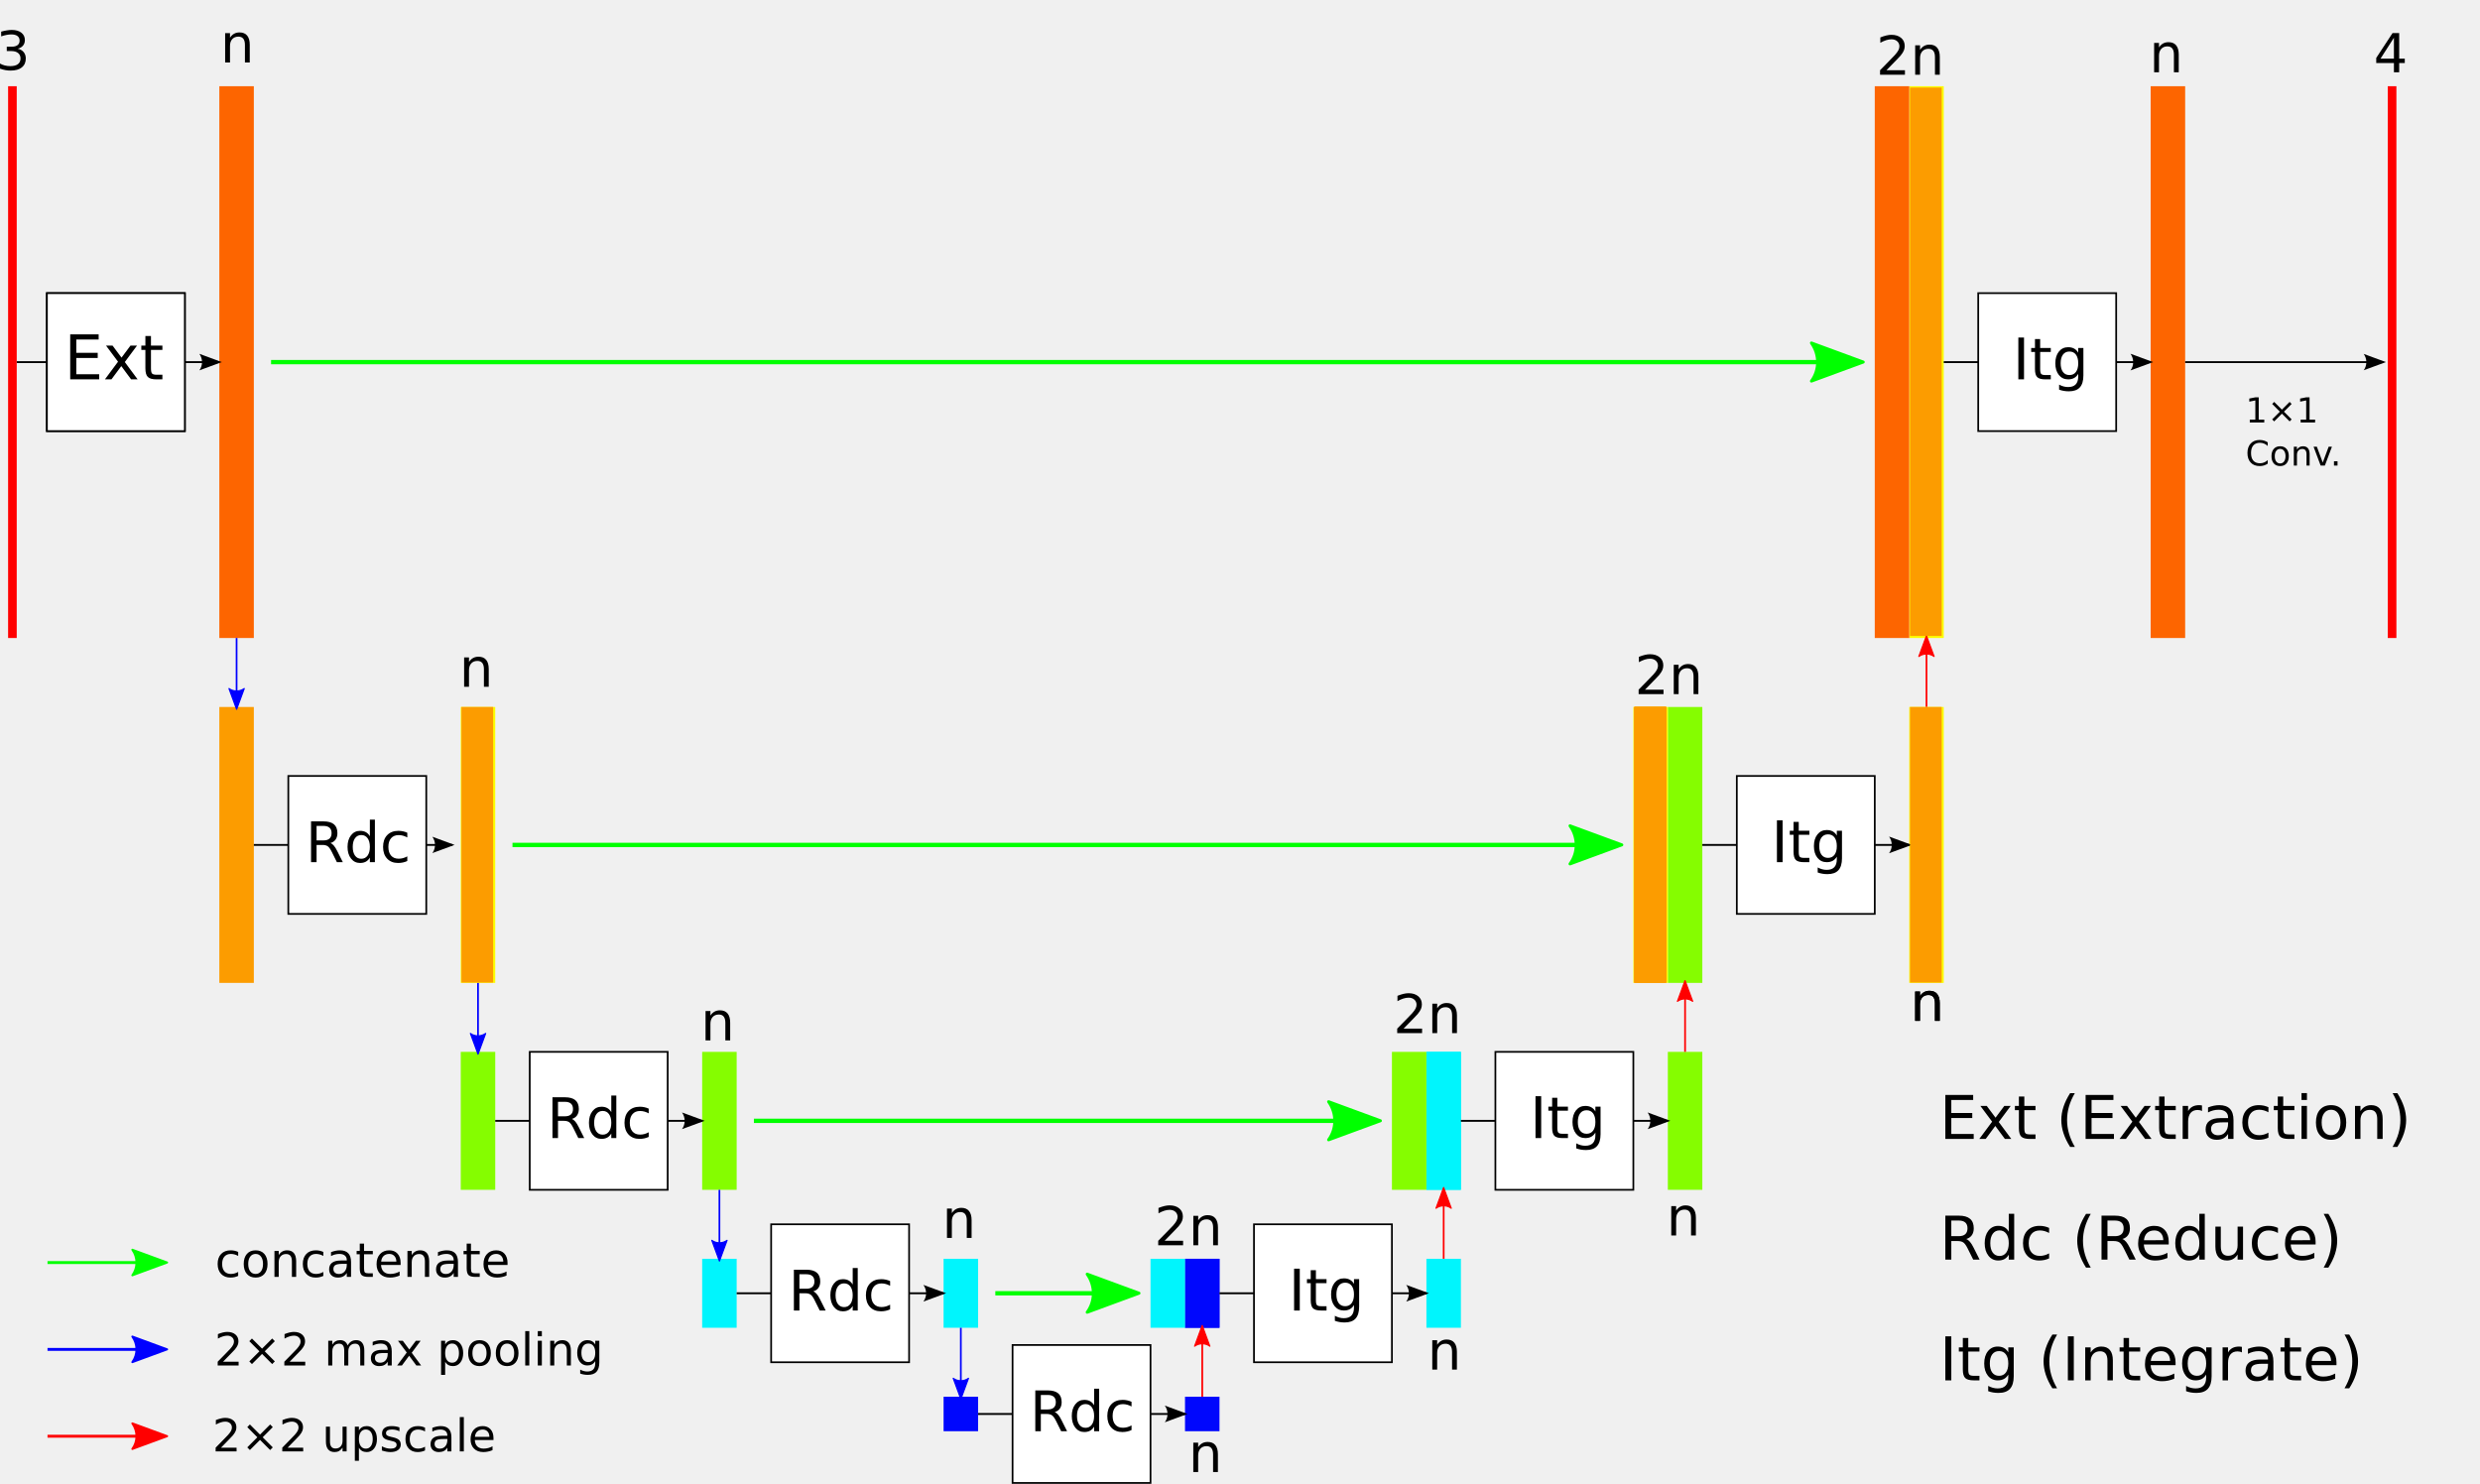
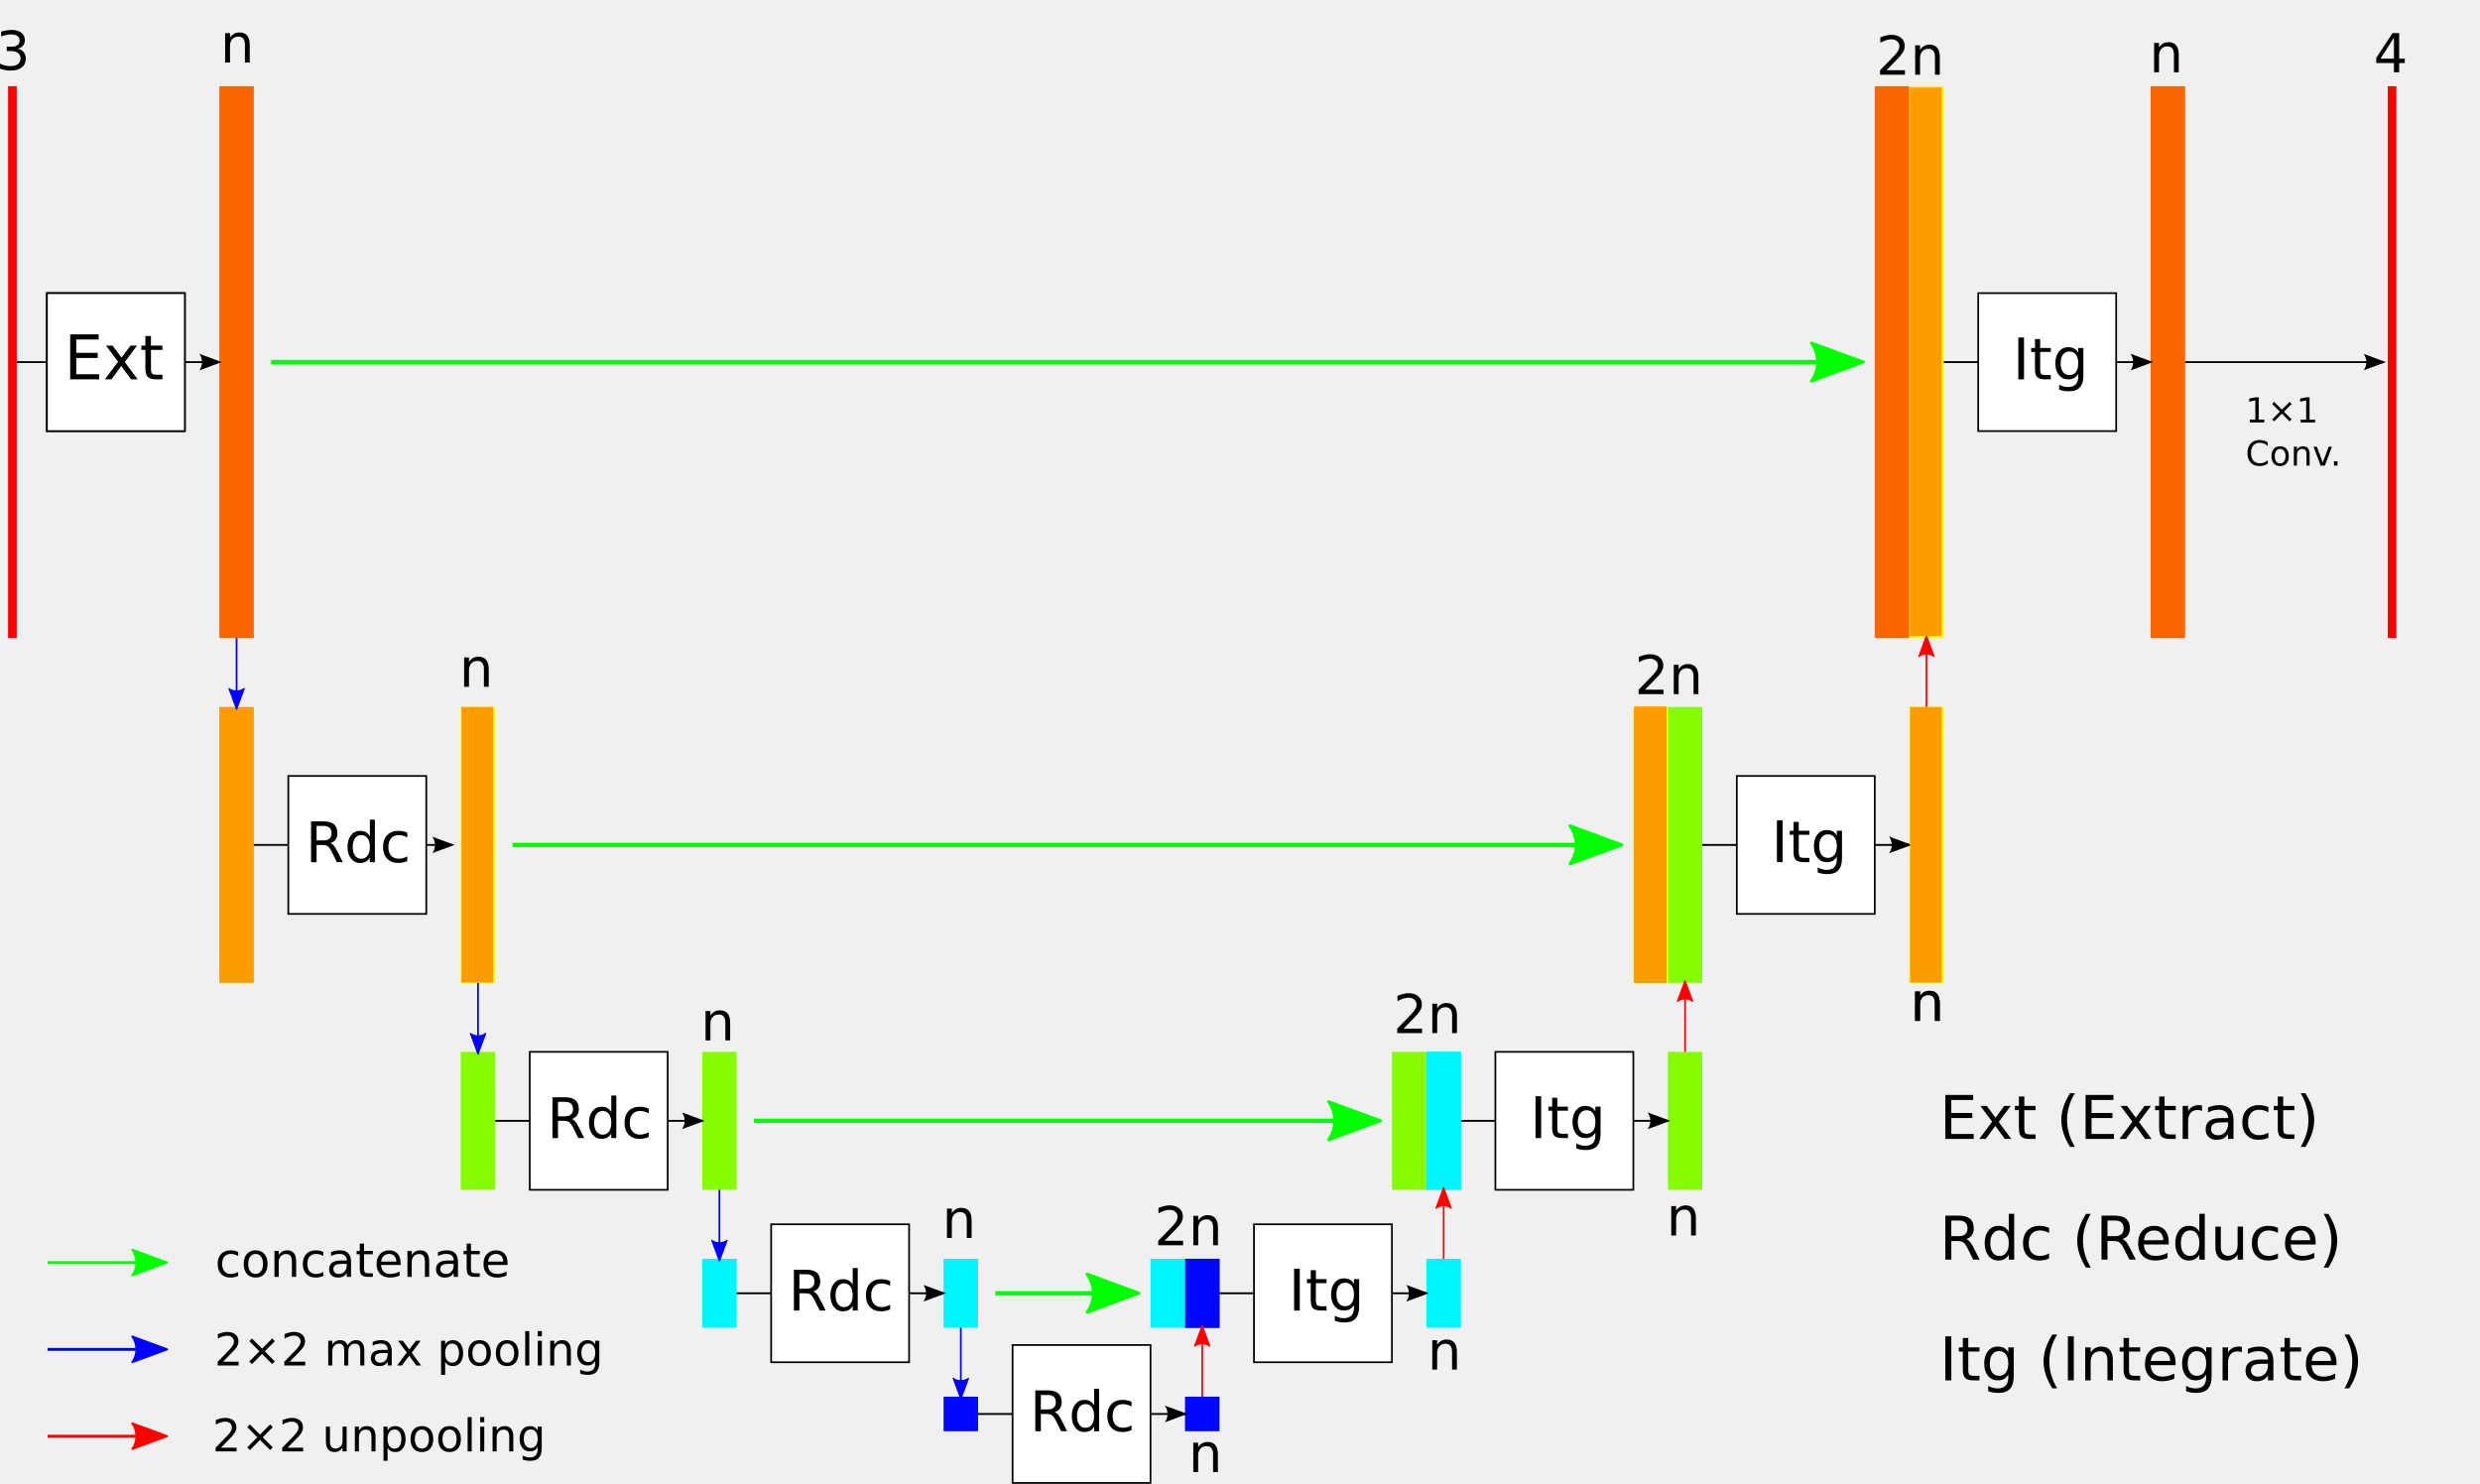
<svg xmlns="http://www.w3.org/2000/svg" width="2876.364" height="1721" id="svg2" version="1.1">
  <defs id="defs4">
    <marker orient="auto" refY="0" refX="0" id="Arrow2Lend" style="overflow:visible">
      <path id="path3682" style="font-size:12px;fill-rule:evenodd;stroke-width:0.625;stroke-linejoin:round" d="M 8.719,4.034 -2.207,0.016 8.719,-4.002 c -1.745,2.372 -1.735,5.617 -6e-7,8.035 z" transform="matrix(-1.1,0,0,-1.1,-1.1,0)" />
    </marker>
    <marker orient="auto" refY="0" refX="0" id="Arrow1Lend" style="overflow:visible">
      <path id="path3664" d="M 0,0 5,-5 -12.5,0 5,5 0,0 z" style="fill-rule:evenodd;stroke:#000000;stroke-width:1pt;marker-start:none" transform="matrix(-0.8,0,0,-0.8,-10,0)" />
    </marker>
    <marker orient="auto" refY="0" refX="0" id="Arrow2Lendi" style="overflow:visible">
      <path id="path4302" style="font-size:12px;fill:#00ff00;fill-rule:evenodd;stroke:#00ff00;stroke-width:0.625;stroke-linejoin:round" d="M 8.719,4.034 -2.207,0.016 8.719,-4.002 c -1.745,2.372 -1.735,5.617 -6e-7,8.035 z" transform="matrix(-1.1,0,0,-1.1,-1.1,0)" />
    </marker>
    <marker orient="auto" refY="0" refX="0" id="Arrow2Lend8" style="overflow:visible">
      <path id="path4651" style="font-size:12px;fill:#00ff00;fill-rule:evenodd;stroke:#00ff00;stroke-width:0.625;stroke-linejoin:round" d="M 8.719,4.034 -2.207,0.016 8.719,-4.002 c -1.745,2.372 -1.735,5.617 -6e-7,8.035 z" transform="matrix(-1.1,0,0,-1.1,-1.1,0)" />
    </marker>
    <marker orient="auto" refY="0" refX="0" id="Arrow2LendI" style="overflow:visible">
      <path id="path7470" style="font-size:12px;fill:#0000ff;fill-rule:evenodd;stroke:#0000ff;stroke-width:0.625;stroke-linejoin:round" d="M 8.719,4.034 -2.207,0.016 8.719,-4.002 c -1.745,2.372 -1.735,5.617 -6e-7,8.035 z" transform="matrix(-1.1,0,0,-1.1,-1.1,0)" />
    </marker>
    <marker orient="auto" refY="0" refX="0" id="Arrow2LendE" style="overflow:visible">
      <path id="path7787" style="font-size:12px;fill:#ff0000;fill-rule:evenodd;stroke:#ff0000;stroke-width:0.625;stroke-linejoin:round" d="M 8.719,4.034 -2.207,0.016 8.719,-4.002 c -1.745,2.372 -1.735,5.617 -6e-7,8.035 z" transform="matrix(-1.1,0,0,-1.1,-1.1,0)" />
    </marker>
    <marker orient="auto" refY="0" refX="0" id="Arrow2LendY" style="overflow:visible">
      <path id="path8246" style="font-size:12px;fill:#00ff00;fill-rule:evenodd;stroke:#00ff00;stroke-width:0.625;stroke-linejoin:round" d="M 8.719,4.034 -2.207,0.016 8.719,-4.002 c -1.745,2.372 -1.735,5.617 -6e-7,8.035 z" transform="matrix(-1.1,0,0,-1.1,-1.1,0)" />
    </marker>
  </defs>
  <g transform="translate(1014.395,-1192.362)" id="layer1">
    <rect style="fill:#fd6500;fill-opacity:1;stroke:none" id="rect2820" width="40" height="640" x="-760" y="1292.362" />
    <rect style="fill:#fc9c00;fill-opacity:1;stroke:none" id="rect3594" width="40" height="320" x="-760" y="2012.362" />
    <rect y="2012.362" x="-480" height="320" width="40" id="rect3596" style="fill:#fcfd00;fill-opacity:1;stroke:none" />
    <rect style="fill:#85fd00;fill-opacity:1;stroke:none" id="rect3598" width="40" height="160" x="-480" y="2412.362" />
    <rect y="2412.362" x="-200" height="160" width="40" id="rect3600" style="fill:#85fd00;fill-opacity:1;stroke:none" />
    <rect style="fill:#00f5fd;fill-opacity:1;stroke:none" id="rect3602" width="40" height="80" x="-200" y="2652.362" />
    <rect y="2652.362" x="80" height="80" width="40" id="rect3604" style="fill:#00f5fd;fill-opacity:1;stroke:none" />
    <rect style="fill:#0007fd;fill-opacity:1;stroke:none" id="rect3608" width="40" height="40" x="80" y="2812.362" />
    <rect y="2812.362" x="360" height="40" width="40" id="rect3610" style="fill:#0007fd;fill-opacity:1;stroke:none" />
    <rect style="fill:#0007fd;fill-opacity:1;stroke:none" id="rect3612" width="40" height="80" x="360" y="2652.362" />
    <rect y="2652.362" x="360" height="80" width="40" id="rect3614" style="fill:#0007fd;fill-opacity:1;stroke:none" />
    <rect style="fill:#00f5fd;fill-opacity:1;stroke:none" id="rect3616" width="40" height="80" x="320" y="2652.362" />
    <rect y="2652.362" x="640" height="80" width="40" id="rect3618" style="fill:#00f5fd;fill-opacity:1;stroke:none" />
    <rect style="fill:#00f5fd;fill-opacity:1;stroke:none" id="rect3620" width="40" height="160" x="640" y="2412.362" />
    <rect y="2412.362" x="640" height="160" width="40" id="rect3622" style="fill:#00f5fd;fill-opacity:1;stroke:none" />
    <rect style="fill:#85fd00;fill-opacity:1;stroke:none" id="rect3624" width="40" height="160" x="600" y="2412.362" />
    <rect y="2412.362" x="920" height="160" width="40" id="rect3626" style="fill:#85fd00;fill-opacity:1;stroke:none" />
    <rect style="fill:#85fd00;fill-opacity:1;stroke:none" id="rect3628" width="40" height="320" x="920" y="2012.362" />
    <rect style="fill:#fcfd00;fill-opacity:1;stroke:none" id="rect3630" width="40" height="320" x="880" y="2012.362" />
    <rect y="2012.362" x="1200" height="320" width="40" id="rect3632" style="fill:#fcfd00;fill-opacity:1;stroke:none" />
    <rect y="1292.362" x="1200" height="640" width="40" id="rect3636" style="fill:#fcfd00;fill-opacity:1;stroke:none" />
    <rect y="1292.362" x="1160" height="640" width="40" id="rect3638" style="fill:#fd6500;fill-opacity:1;stroke:none" />
    <rect style="fill:#fd6500;fill-opacity:1;stroke:none" id="rect3640" width="40" height="640" x="1480" y="1292.362" />
    <path id="path3652" d="m 1760,1292.362 0,640 1.969,-3.188" style="fill:#fd0000;fill-opacity:0;stroke:#ff0000;stroke-width:200;stroke-linecap:butt;stroke-linejoin:miter;stroke-miterlimit:4;stroke-opacity:0;stroke-dasharray:none" />
    <path style="fill:#00ff00;fill-opacity:0;stroke:#00ff00;stroke-width:5;stroke-linecap:butt;stroke-linejoin:miter;stroke-miterlimit:4;stroke-opacity:1;stroke-dasharray:none;marker-end:url(#Arrow2Lendi)" d="m 140,2692.362 160,0" id="path3656" />
    <path id="path4371" d="m -140,2492.362 720,0" style="fill:none;stroke:#00ff00;stroke-width:5;stroke-linecap:butt;stroke-linejoin:miter;stroke-miterlimit:4;stroke-opacity:1;stroke-dasharray:none;marker-end:url(#Arrow2Lend8)" />
    <path id="path4722" d="m -420,2172.362 1280,0" style="fill:none;stroke:#00ff00;stroke-width:5;stroke-linecap:butt;stroke-linejoin:miter;stroke-miterlimit:4;stroke-opacity:1;stroke-dasharray:none;marker-end:url(#Arrow2Lendi)" />
    <path id="path4914" d="m -700,1612.362 1840,0" style="fill:none;stroke:#00ff00;stroke-width:5;stroke-linecap:butt;stroke-linejoin:miter;stroke-miterlimit:4;stroke-opacity:1;stroke-dasharray:none;marker-end:url(#Arrow2Lendi)" />
    <path id="path5148" d="m -995,1612.362 235,0" style="fill:none;stroke:#000000;stroke-width:2.168;stroke-linecap:butt;stroke-linejoin:miter;stroke-miterlimit:4;stroke-opacity:1;stroke-dasharray:none;marker-end:url(#Arrow2Lend)" />
    <path id="path5340" d="m -720,2172.362 230,0" style="fill:none;stroke:#000000;stroke-width:2.145;stroke-linecap:butt;stroke-linejoin:miter;stroke-miterlimit:4;stroke-opacity:1;stroke-dasharray:none;marker-end:url(#Arrow2Lend)" />
    <path id="path5532" d="m -440,2492.362 240,0" style="fill:none;stroke:#000000;stroke-width:2.191;stroke-linecap:butt;stroke-linejoin:miter;stroke-miterlimit:4;stroke-opacity:1;stroke-dasharray:none;marker-end:url(#Arrow2Lend)" />
    <path id="path5724" d="m -160,2692.362 240,0" style="fill:none;stroke:#000000;stroke-width:2.191;stroke-linecap:butt;stroke-linejoin:miter;stroke-miterlimit:4;stroke-opacity:1;stroke-dasharray:none;marker-end:url(#Arrow2Lend)" />
    <path id="path5916" d="m 120,2832.362 240,0" style="fill:none;stroke:#000000;stroke-width:2.191;stroke-linecap:butt;stroke-linejoin:miter;stroke-miterlimit:4;stroke-opacity:1;stroke-dasharray:none;marker-end:url(#Arrow2Lend)" />
    <path id="path6108" d="m 400,2692.362 240,0" style="fill:none;stroke:#000000;stroke-width:2.191;stroke-linecap:butt;stroke-linejoin:miter;stroke-miterlimit:4;stroke-opacity:1;stroke-dasharray:none;marker-end:url(#Arrow2Lend)" />
    <path id="path6300" d="m 680,2492.362 240,0" style="fill:none;stroke:#000000;stroke-width:2.191;stroke-linecap:butt;stroke-linejoin:miter;stroke-miterlimit:4;stroke-opacity:1;stroke-dasharray:none;marker-end:url(#Arrow2Lend)" />
    <path id="path6492" d="m 960,2172.362 240,0" style="fill:none;stroke:#000000;stroke-width:2.191;stroke-linecap:butt;stroke-linejoin:miter;stroke-miterlimit:4;stroke-opacity:1;stroke-dasharray:none;marker-end:url(#Arrow2Lend)" />
    <path id="path6684" d="m 1240,1612.362 240,0" style="fill:none;stroke:#000000;stroke-width:2.191;stroke-linecap:butt;stroke-linejoin:miter;stroke-miterlimit:4;stroke-opacity:1;stroke-dasharray:none;marker-end:url(#Arrow2Lend)" />
    <path id="path6876" d="m 1520,1612.362 230,0" style="fill:none;stroke:#000000;stroke-width:2.145;stroke-linecap:butt;stroke-linejoin:miter;stroke-miterlimit:4;stroke-opacity:1;stroke-dasharray:none;marker-end:url(#Arrow2Lend)" />
    <path id="path7068" d="m 1760,1292.362 0,640" style="fill:none;stroke:#ff0000;stroke-width:10;stroke-linecap:butt;stroke-linejoin:miter;stroke-miterlimit:4;stroke-opacity:1;stroke-dasharray:none" />
    <path id="path7070" d="m -1000,1292.362 0,640" style="fill:none;stroke:#ff0000;stroke-width:10;stroke-linecap:butt;stroke-linejoin:miter;stroke-miterlimit:4;stroke-opacity:1;stroke-dasharray:none" />
    <path id="path7264" d="m -740,1932.362 0,80" style="fill:none;stroke:#0000ff;stroke-width:2;stroke-linecap:butt;stroke-linejoin:miter;stroke-miterlimit:4;stroke-opacity:1;stroke-dasharray:none;marker-end:url(#Arrow2LendI)" />
    <path style="fill:none;stroke:#0000ff;stroke-width:2;stroke-linecap:butt;stroke-linejoin:miter;stroke-miterlimit:4;stroke-opacity:1;stroke-dasharray:none;marker-end:url(#Arrow2LendI)" d="m -460,2332.362 0,80" id="path7571" />
    <path id="path7573" d="m -180,2572.362 0,80" style="fill:none;stroke:#0000ff;stroke-width:2;stroke-linecap:butt;stroke-linejoin:miter;stroke-miterlimit:4;stroke-opacity:1;stroke-dasharray:none;marker-end:url(#Arrow2LendI)" />
    <path style="fill:none;stroke:#0000ff;stroke-width:2;stroke-linecap:butt;stroke-linejoin:miter;stroke-miterlimit:4;stroke-opacity:1;stroke-dasharray:none;marker-end:url(#Arrow2LendI)" d="m 100,2732.362 0,80" id="path7575" />
    <path style="fill:none;stroke:#ff0000;stroke-width:2;stroke-linecap:butt;stroke-linejoin:miter;stroke-miterlimit:4;stroke-opacity:1;stroke-dasharray:none;marker-end:url(#Arrow2LendE)" d="m 660,2652.362 0,-80" id="path7577" />
    <path id="path7898" d="m 380,2812.362 0,-80" style="fill:none;stroke:#ff0000;stroke-width:2;stroke-linecap:butt;stroke-linejoin:miter;stroke-miterlimit:4;stroke-opacity:1;stroke-dasharray:none;marker-end:url(#Arrow2LendE)" />
    <path style="fill:none;stroke:#ff0000;stroke-width:2;stroke-linecap:butt;stroke-linejoin:miter;stroke-miterlimit:4;stroke-opacity:1;stroke-dasharray:none;marker-end:url(#Arrow2LendE)" d="m 940,2412.362 0,-80" id="path7900" />
    <path id="path7902" d="m 1220,2012.362 0,-80" style="fill:none;stroke:#ff0000;stroke-width:2;stroke-linecap:butt;stroke-linejoin:miter;stroke-miterlimit:4;stroke-opacity:1;stroke-dasharray:none;marker-end:url(#Arrow2LendE)" />
    <rect y="1532.362" x="-960" height="160" width="160" id="rect7906" style="fill:#ffffff;fill-opacity:1;stroke:#000000;stroke-width:2;stroke-miterlimit:4;stroke-opacity:1;stroke-dasharray:none;stroke-dashoffset:0" />
    <text id="text7908" y="1632.362" x="-940" style="font-size:71.583px;font-style:normal;font-weight:normal;fill:#000000;fill-opacity:1;stroke:none;font-family:Bitstream Vera Sans" xml:space="preserve">
      <tspan y="1632.362" x="-940" id="tspan7910">Ext</tspan>
    </text>
    <rect style="fill:#ffffff;fill-opacity:1;stroke:#000000;stroke-width:2;stroke-miterlimit:4;stroke-opacity:1;stroke-dasharray:none;stroke-dashoffset:0" id="rect7912" width="160" height="160" x="-960" y="1532.362" />
    <rect y="2092.362" x="-680" height="160" width="160" id="rect7936" style="fill:#ffffff;fill-opacity:1;stroke:#000000;stroke-width:2;stroke-miterlimit:4;stroke-opacity:1;stroke-dasharray:none;stroke-dashoffset:0" />
    <text xml:space="preserve" style="font-size:71.583px;font-style:normal;font-weight:normal;fill:#000000;fill-opacity:1;stroke:none;font-family:Bitstream Vera Sans" x="-940" y="1632.362" id="text7914">
      <tspan id="tspan7916" x="-940" y="1632.362">Ext</tspan>
    </text>
    <text id="text7938" y="2192.362" x="-660" style="font-size:64.921px;font-style:normal;font-weight:normal;fill:#000000;fill-opacity:1;stroke:none;font-family:Bitstream Vera Sans" xml:space="preserve">
      <tspan y="2192.362" x="-660" id="tspan7940">Rdc</tspan>
    </text>
    <rect style="fill:#ffffff;fill-opacity:1;stroke:#000000;stroke-width:2;stroke-miterlimit:4;stroke-opacity:1;stroke-dasharray:none;stroke-dashoffset:0" id="rect7942" width="160" height="160" x="-400" y="2412.362" />
    <text xml:space="preserve" style="font-size:64.921px;font-style:normal;font-weight:normal;fill:#000000;fill-opacity:1;stroke:none;font-family:Bitstream Vera Sans" x="-380" y="2512.362" id="text7944">
      <tspan id="tspan7946" x="-380" y="2512.362">Rdc</tspan>
    </text>
    <rect y="2612.362" x="-120" height="160" width="160" id="rect7948" style="fill:#ffffff;fill-opacity:1;stroke:#000000;stroke-width:2;stroke-miterlimit:4;stroke-opacity:1;stroke-dasharray:none;stroke-dashoffset:0" />
    <text id="text7950" y="2712.362" x="-100" style="font-size:64.921px;font-style:normal;font-weight:normal;fill:#000000;fill-opacity:1;stroke:none;font-family:Bitstream Vera Sans" xml:space="preserve">
      <tspan y="2712.362" x="-100" id="tspan7952">Rdc</tspan>
    </text>
    <rect style="fill:#ffffff;fill-opacity:1;stroke:#000000;stroke-width:2;stroke-miterlimit:4;stroke-opacity:1;stroke-dasharray:none;stroke-dashoffset:0" id="rect7954" width="160" height="160" x="160" y="2752.362" />
    <text xml:space="preserve" style="font-size:64.921px;font-style:normal;font-weight:normal;fill:#000000;fill-opacity:1;stroke:none;font-family:Bitstream Vera Sans" x="180" y="2852.362" id="text7956">
      <tspan id="tspan7958" x="180" y="2852.362">Rdc</tspan>
    </text>
    <rect style="fill:#ffffff;fill-opacity:1;stroke:#000000;stroke-width:2;stroke-miterlimit:4;stroke-opacity:1;stroke-dasharray:none;stroke-dashoffset:0" id="rect7960" width="160" height="160" x="440" y="2612.362" />
    <text id="text7962" y="2712.362" x="480" style="font-size:66.591px;font-style:normal;font-weight:normal;fill:#000000;fill-opacity:1;stroke:none;font-family:Bitstream Vera Sans" xml:space="preserve">
      <tspan y="2712.362" x="480" id="tspan7964">Itg</tspan>
    </text>
    <rect y="2412.362" x="720" height="160" width="160" id="rect7966" style="fill:#ffffff;fill-opacity:1;stroke:#000000;stroke-width:2;stroke-miterlimit:4;stroke-opacity:1;stroke-dasharray:none;stroke-dashoffset:0" />
    <text xml:space="preserve" style="font-size:66.591px;font-style:normal;font-weight:normal;fill:#000000;fill-opacity:1;stroke:none;font-family:Bitstream Vera Sans" x="760" y="2512.362" id="text7968">
      <tspan id="tspan7970" x="760" y="2512.362">Itg</tspan>
    </text>
    <rect style="fill:#ffffff;fill-opacity:1;stroke:#000000;stroke-width:2;stroke-miterlimit:4;stroke-opacity:1;stroke-dasharray:none;stroke-dashoffset:0" id="rect7972" width="160" height="160" x="1000" y="2092.362" />
    <text id="text7974" y="2192.362" x="1040" style="font-size:66.591px;font-style:normal;font-weight:normal;fill:#000000;fill-opacity:1;stroke:none;font-family:Bitstream Vera Sans" xml:space="preserve">
      <tspan y="2192.362" x="1040" id="tspan7976">Itg</tspan>
    </text>
    <rect y="1532.362" x="1280" height="160" width="160" id="rect7978" style="fill:#ffffff;fill-opacity:1;stroke:#000000;stroke-width:2;stroke-miterlimit:4;stroke-opacity:1;stroke-dasharray:none;stroke-dashoffset:0" />
    <text xml:space="preserve" style="font-size:66.591px;font-style:normal;font-weight:normal;fill:#000000;fill-opacity:1;stroke:none;font-family:Bitstream Vera Sans" x="1320" y="1632.362" id="text7980">
      <tspan id="tspan7982" x="1320" y="1632.362">Itg</tspan>
    </text>
    <text id="text7984" y="1682.362" x="1590" style="font-size:40px;font-style:normal;font-weight:normal;fill:#000000;fill-opacity:1;stroke:none;font-family:Bitstream Vera Sans" xml:space="preserve">
      <tspan y="1682.362" x="1590" id="tspan7986">1×1</tspan>
      <tspan id="tspan7988" y="1732.362" x="1590">Conv.</tspan>
    </text>
    <path id="path8032" d="m -959.296,2656.746 134.278,0" style="fill:none;stroke:#00ff00;stroke-width:3.357;stroke-linecap:butt;stroke-linejoin:miter;stroke-miterlimit:4;stroke-opacity:1;stroke-dasharray:none;marker-end:url(#Arrow2LendY)" />
    <path style="fill:none;stroke:#0000ff;stroke-width:3.357;stroke-linecap:butt;stroke-linejoin:miter;stroke-miterlimit:4;stroke-opacity:1;stroke-dasharray:none;marker-end:url(#Arrow2LendI)" d="m -959.296,2757.455 134.278,0" id="path8433" />
    <path style="fill:none;stroke:#ff0000;stroke-width:3.357;stroke-linecap:butt;stroke-linejoin:miter;stroke-miterlimit:4;stroke-opacity:1;stroke-dasharray:none;marker-end:url(#Arrow2LendE)" d="m -959.296,2858.163 134.278,0" id="path8631" />
    <text xml:space="preserve" style="font-size:55.021px;font-style:normal;font-weight:normal;fill:#000000;fill-opacity:1;stroke:none;font-family:Bitstream Vera Sans" x="-765" y="2673.362" id="text8829">
      <tspan id="tspan8831" x="-765" y="2673.362">concatenate</tspan>
    </text>
    <text xml:space="preserve" style="font-size:52.422px;font-style:normal;font-weight:normal;fill:#000000;fill-opacity:1;stroke:none;font-family:Bitstream Vera Sans" x="-765.755" y="2776.084" id="text8833">
      <tspan id="tspan8835" x="-765.755" y="2776.084">2×2 max pooling</tspan>
    </text>
    <text id="text8837" y="2875.78" x="-768.128" style="font-size:52.422px;font-style:normal;font-weight:normal;fill:#000000;fill-opacity:1;stroke:none;font-family:Bitstream Vera Sans" xml:space="preserve">
-       <tspan y="2875.78" x="-768.128" id="tspan8839">2×2 upscale</tspan>
+       <tspan y="2875.78" x="-768.128" id="tspan8839">2×2 unpooling</tspan>
    </text>
    <text xml:space="preserve" style="font-size:70px;font-style:normal;font-weight:normal;fill:#000000;fill-opacity:1;stroke:none;font-family:Bitstream Vera Sans" x="1235" y="2513.362" id="text2917">
-       <tspan id="tspan2919" x="1235" y="2513.362">Ext (Extraction)</tspan>
+       <tspan id="tspan2919" x="1235" y="2513.362">Ext (Extract)</tspan>
    </text>
    <text xml:space="preserve" style="font-size:70px;font-style:normal;font-weight:normal;fill:#000000;fill-opacity:1;stroke:none;font-family:Bitstream Vera Sans" x="1235" y="2653.362" id="text2921">
      <tspan id="tspan2923" x="1235" y="2653.362">Rdc (Reduce)</tspan>
    </text>
    <text xml:space="preserve" style="font-size:70px;font-style:normal;font-weight:normal;fill:#000000;fill-opacity:1;stroke:none;font-family:Bitstream Vera Sans" x="1235" y="2793.362" id="text2925">
      <tspan id="tspan2927" x="1235" y="2793.362">Itg (Integrate)</tspan>
    </text>
    <path style="fill:#fc9c00;fill-opacity:1;stroke:#000000;stroke-width:0;stroke-miterlimit:4;stroke-opacity:1;stroke-dasharray:none;stroke-dashoffset:0" d="m 525.772,979.796 0,-159.806 18.385,0 18.385,0 0,159.806 0,159.806 -18.385,0 -18.385,0 0,-159.806 z" id="path3737" transform="translate(-1005,1192.362)" />
    <path style="fill:#fc9c00;fill-opacity:1;stroke:#000000;stroke-width:0;stroke-miterlimit:4;stroke-opacity:1;stroke-dasharray:none;stroke-dashoffset:0" d="m 1886.245,979.796 0,-159.806 18.385,0 18.385,0 0,159.806 0,159.806 -18.385,0 -18.385,0 0,-159.806 z" id="path3739" transform="translate(-1005,1192.362)" />
    <path style="fill:#fc9c00;fill-opacity:1;stroke:#000000;stroke-width:0;stroke-miterlimit:4;stroke-opacity:1;stroke-dasharray:none;stroke-dashoffset:0" d="m 2205.907,979.796 0,-159.806 18.36,0 18.36,0 0,159.806 0,159.806 -18.36,0 -18.36,0 0,-159.806 0,0 z" id="path3741" transform="translate(-1005,1192.362)" />
    <path style="fill:#fc9c00;fill-opacity:1;stroke:#000000;stroke-width:0;stroke-miterlimit:4;stroke-opacity:1;stroke-dasharray:none;stroke-dashoffset:0" d="m 2205.858,419.591 0,-318.021 18.385,0 18.385,0 0,318.021 0,318.021 -18.385,0 -18.385,0 0,-318.021 z" id="path3743" transform="translate(-1005,1192.362)" />
    <path style="fill:#fc9c00;fill-opacity:1;stroke:#000000;stroke-width:0;stroke-miterlimit:4;stroke-opacity:1;stroke-dasharray:none;stroke-dashoffset:0" d="m 1886.245,979.796 0,-159.806 18.385,0 18.385,0 0,159.806 0,159.806 -18.385,0 -18.385,0 0,-159.806 z" id="path3745" transform="translate(-1005,1192.362)" />
    <path style="fill:#fc9c00;fill-opacity:1;stroke:#000000;stroke-width:0;stroke-miterlimit:4;stroke-opacity:1;stroke-dasharray:none;stroke-dashoffset:0" d="m 1886.245,979.796 0,-159.806 18.385,0 18.385,0 0,159.806 0,159.806 -18.385,0 -18.385,0 0,-159.806 z" id="path3747" transform="translate(-1005,1192.362)" />
    <path style="fill:#fc9c00;fill-opacity:1;stroke:#000000;stroke-width:0;stroke-miterlimit:4;stroke-opacity:1;stroke-dasharray:none;stroke-dashoffset:0" d="m 1886.245,979.796 0,-159.806 18.385,0 18.385,0 0,159.806 0,159.806 -18.385,0 -18.385,0 0,-159.806 z" id="path3749" transform="translate(-1005,1192.362)" />
    <path style="fill:#fc9c00;fill-opacity:1;stroke:#000000;stroke-width:0;stroke-miterlimit:4;stroke-opacity:1;stroke-dasharray:none;stroke-dashoffset:0" d="m 1886.245,979.796 0,-159.806 18.385,0 18.385,0 0,159.806 0,159.806 -18.385,0 -18.385,0 0,-159.806 z" id="path3751" transform="translate(-1005,1192.362)" />
    <text xml:space="preserve" style="font-size:62.323px;font-style:normal;font-weight:normal;fill:#000000;fill-opacity:1;stroke:none;font-family:Bitstream Vera Sans" x="-1019.142" y="1273.362" id="text3108">
      <tspan id="tspan3110" x="-1019.142" y="1273.362">3</tspan>
    </text>
    <text id="text3112" y="1264.877" x="-758.927" style="font-size:62.323px;font-style:normal;font-weight:normal;fill:#000000;fill-opacity:1;stroke:none;font-family:Bitstream Vera Sans" xml:space="preserve">
      <tspan y="1264.877" x="-758.927" id="tspan3114">n</tspan>
    </text>
    <text xml:space="preserve" style="font-size:62.323px;font-style:normal;font-weight:normal;fill:#000000;fill-opacity:1;stroke:none;font-family:Bitstream Vera Sans" x="-481.741" y="1988.954" id="text3116">
      <tspan id="tspan3118" x="-481.741" y="1988.954">n</tspan>
    </text>
    <text id="text3120" y="2399.076" x="-201.727" style="font-size:62.323px;font-style:normal;font-weight:normal;fill:#000000;fill-opacity:1;stroke:none;font-family:Bitstream Vera Sans" xml:space="preserve">
      <tspan y="2399.076" x="-201.727" id="tspan3122">n</tspan>
    </text>
    <text xml:space="preserve" style="font-size:62.323px;font-style:normal;font-weight:normal;fill:#000000;fill-opacity:1;stroke:none;font-family:Bitstream Vera Sans" x="78.287" y="2628.179" id="text3124">
      <tspan id="tspan3126" x="78.287" y="2628.179">n</tspan>
    </text>
    <text id="text3128" y="2899.708" x="363.959" style="font-size:62.323px;font-style:normal;font-weight:normal;fill:#000000;fill-opacity:1;stroke:none;font-family:Bitstream Vera Sans" xml:space="preserve">
      <tspan y="2899.708" x="363.959" id="tspan3130">n</tspan>
    </text>
    <text xml:space="preserve" style="font-size:62.323px;font-style:normal;font-weight:normal;fill:#000000;fill-opacity:1;stroke:none;font-family:Bitstream Vera Sans" x="641.144" y="2780.914" id="text3132">
      <tspan id="tspan3134" x="641.144" y="2780.914">n</tspan>
    </text>
    <text id="text3136" y="2625.35" x="918.33" style="font-size:62.323px;font-style:normal;font-weight:normal;fill:#000000;fill-opacity:1;stroke:none;font-family:Bitstream Vera Sans" xml:space="preserve">
      <tspan y="2625.35" x="918.33" id="tspan3138">n</tspan>
    </text>
    <text xml:space="preserve" style="font-size:62.323px;font-style:normal;font-weight:normal;fill:#000000;fill-opacity:1;stroke:none;font-family:Bitstream Vera Sans" x="1201.173" y="2376.449" id="text3140">
      <tspan id="tspan3142" x="1201.173" y="2376.449">n</tspan>
    </text>
    <text id="text3144" y="2376.449" x="1201.173" style="font-size:62.323px;font-style:normal;font-weight:normal;fill:#000000;fill-opacity:1;stroke:none;font-family:Bitstream Vera Sans" xml:space="preserve">
      <tspan y="2376.449" x="1201.173" id="tspan3146">n</tspan>
    </text>
    <text xml:space="preserve" style="font-size:62.323px;font-style:normal;font-weight:normal;fill:#000000;fill-opacity:1;stroke:none;font-family:Bitstream Vera Sans" x="1478.359" y="1276.191" id="text3148">
      <tspan id="tspan3150" x="1478.359" y="1276.191">n</tspan>
    </text>
    <text id="text3152" y="1276.191" x="1738.574" style="font-size:62.323px;font-style:normal;font-weight:normal;fill:#000000;fill-opacity:1;stroke:none;font-family:Bitstream Vera Sans" xml:space="preserve">
      <tspan y="1276.191" x="1738.574" id="tspan3154">4</tspan>
    </text>
    <text id="text3156" y="1279.019" x="1161.575" style="font-size:62.323px;font-style:normal;font-weight:normal;fill:#000000;fill-opacity:1;stroke:none;font-family:Bitstream Vera Sans" xml:space="preserve">
      <tspan y="1279.019" x="1161.575" id="tspan3158">2n</tspan>
    </text>
    <text xml:space="preserve" style="font-size:62.323px;font-style:normal;font-weight:normal;fill:#000000;fill-opacity:1;stroke:none;font-family:Bitstream Vera Sans" x="881.561" y="1997.439" id="text3160">
      <tspan id="tspan3162" x="881.561" y="1997.439">2n</tspan>
    </text>
    <text id="text3164" y="2390.591" x="601.547" style="font-size:62.323px;font-style:normal;font-weight:normal;fill:#000000;fill-opacity:1;stroke:none;font-family:Bitstream Vera Sans" xml:space="preserve">
      <tspan y="2390.591" x="601.547" id="tspan3166">2n</tspan>
    </text>
    <text xml:space="preserve" style="font-size:62.323px;font-style:normal;font-weight:normal;fill:#000000;fill-opacity:1;stroke:none;font-family:Bitstream Vera Sans" x="324.361" y="2636.664" id="text3168">
      <tspan id="tspan3170" x="324.361" y="2636.664">2n</tspan>
    </text>
  </g>
</svg>
